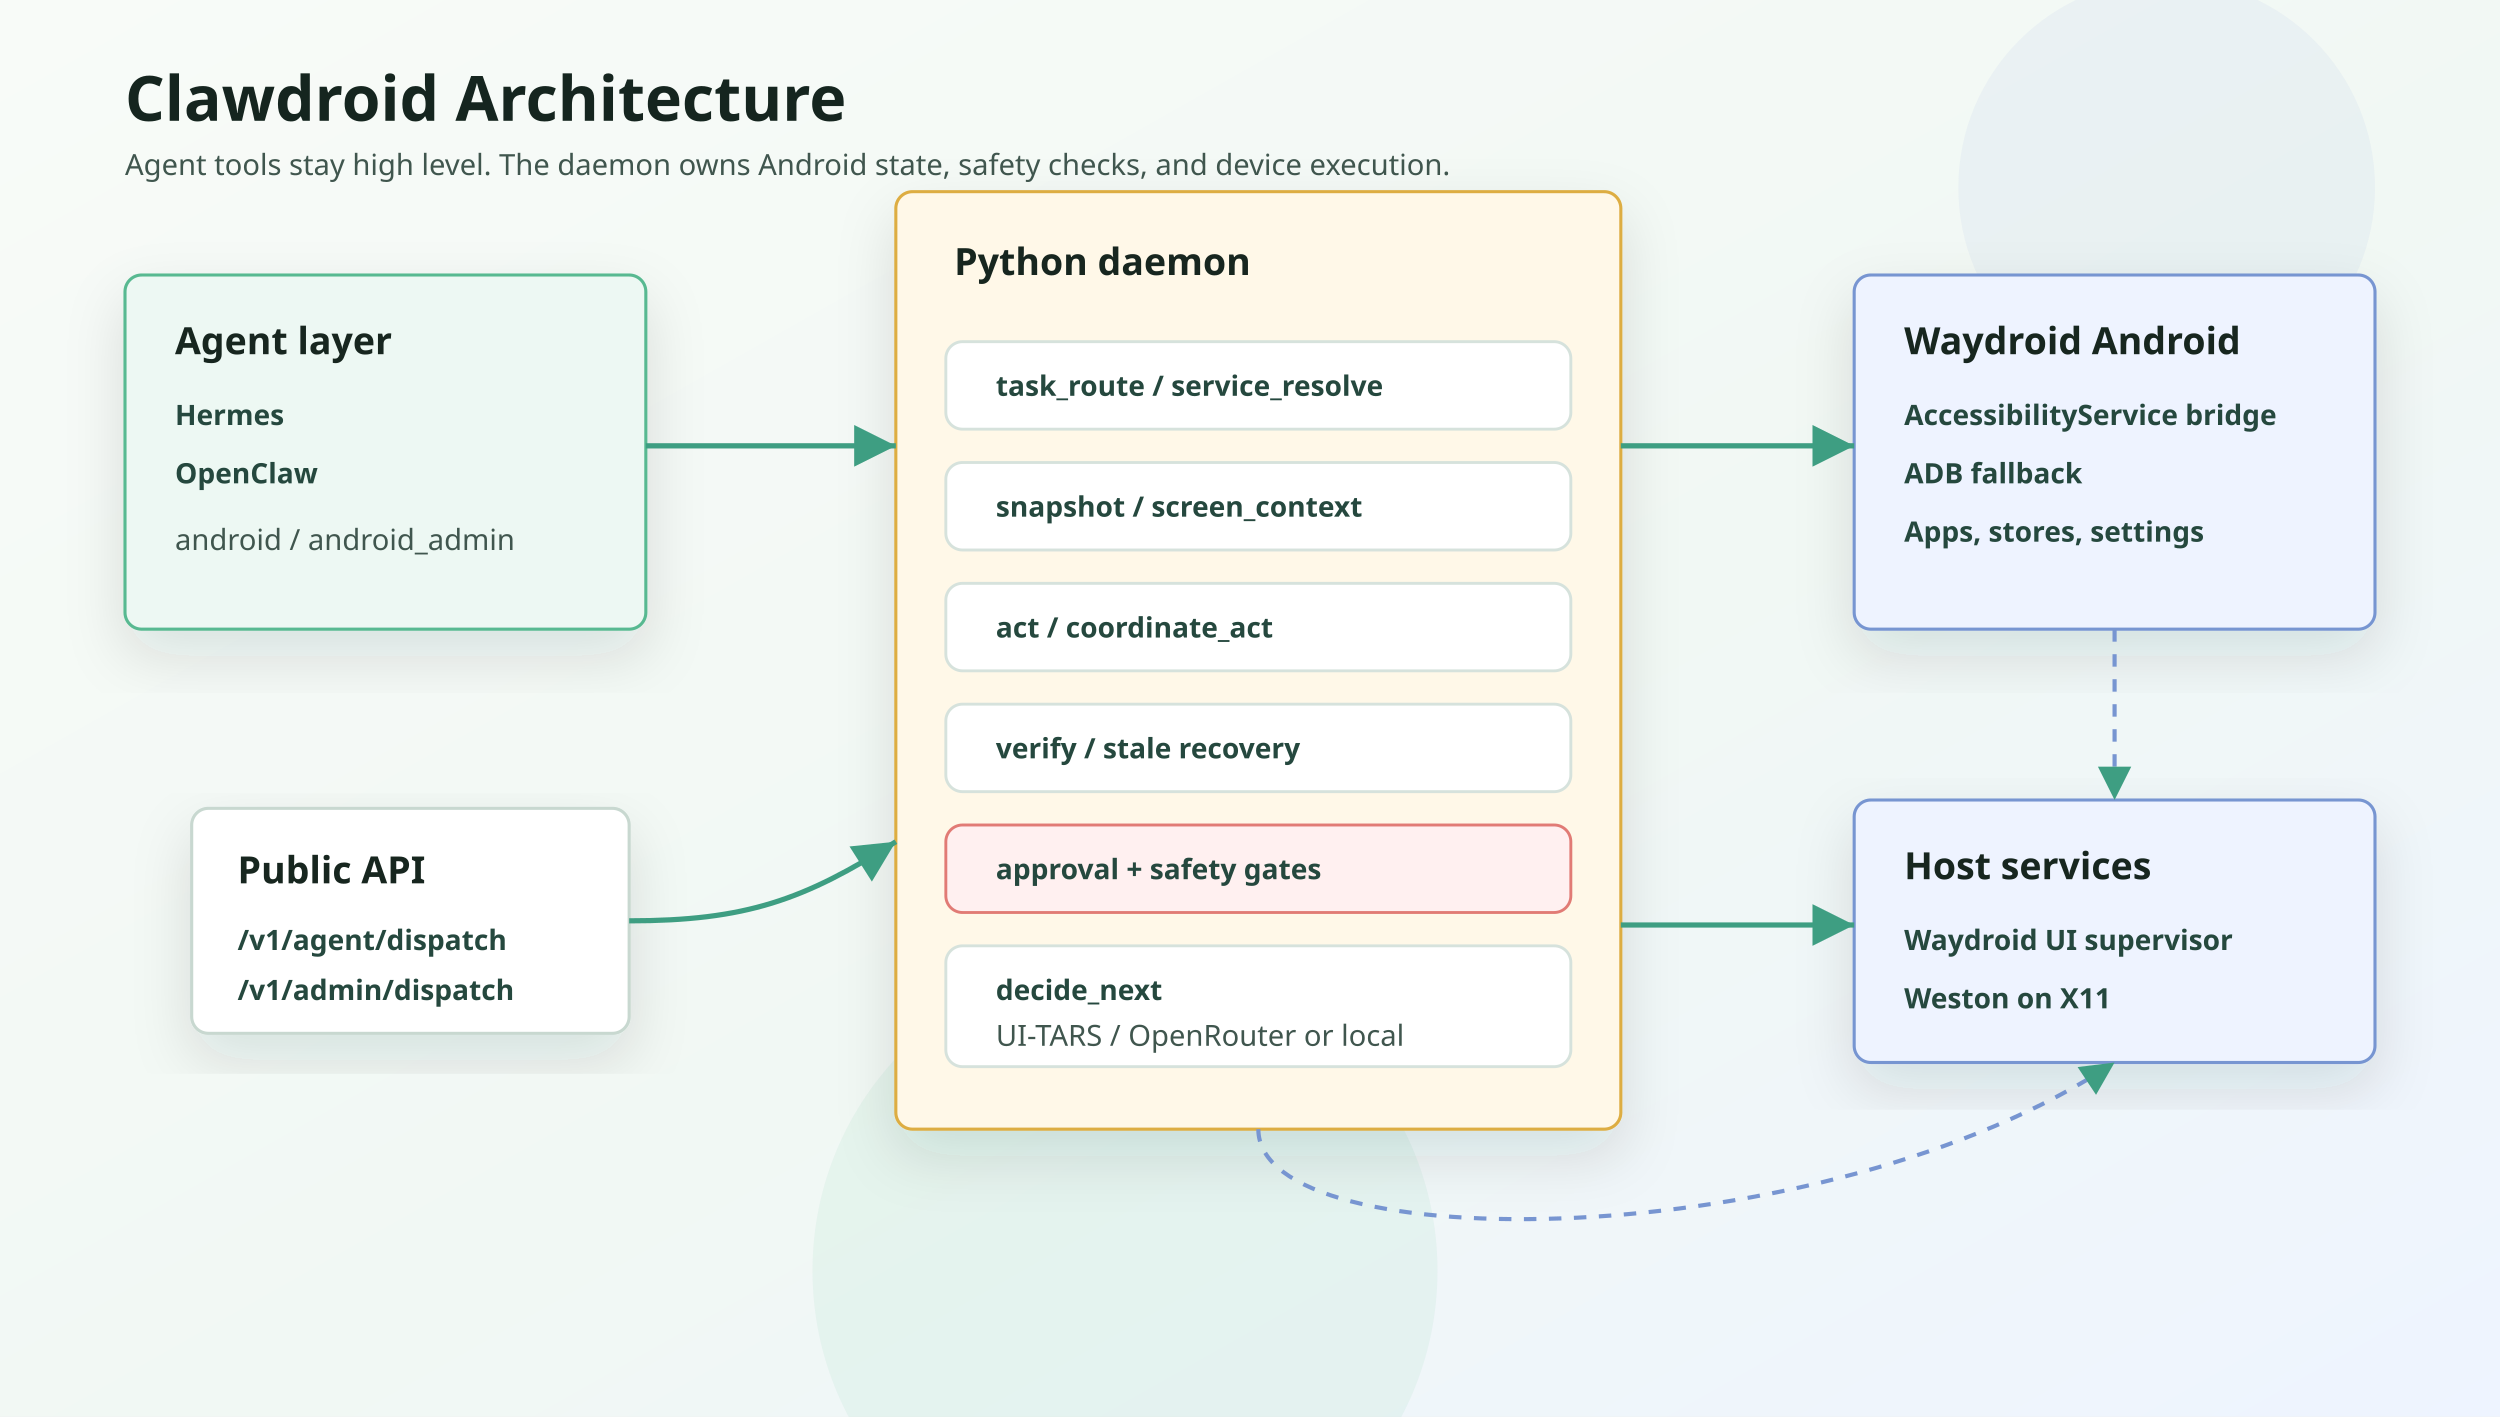
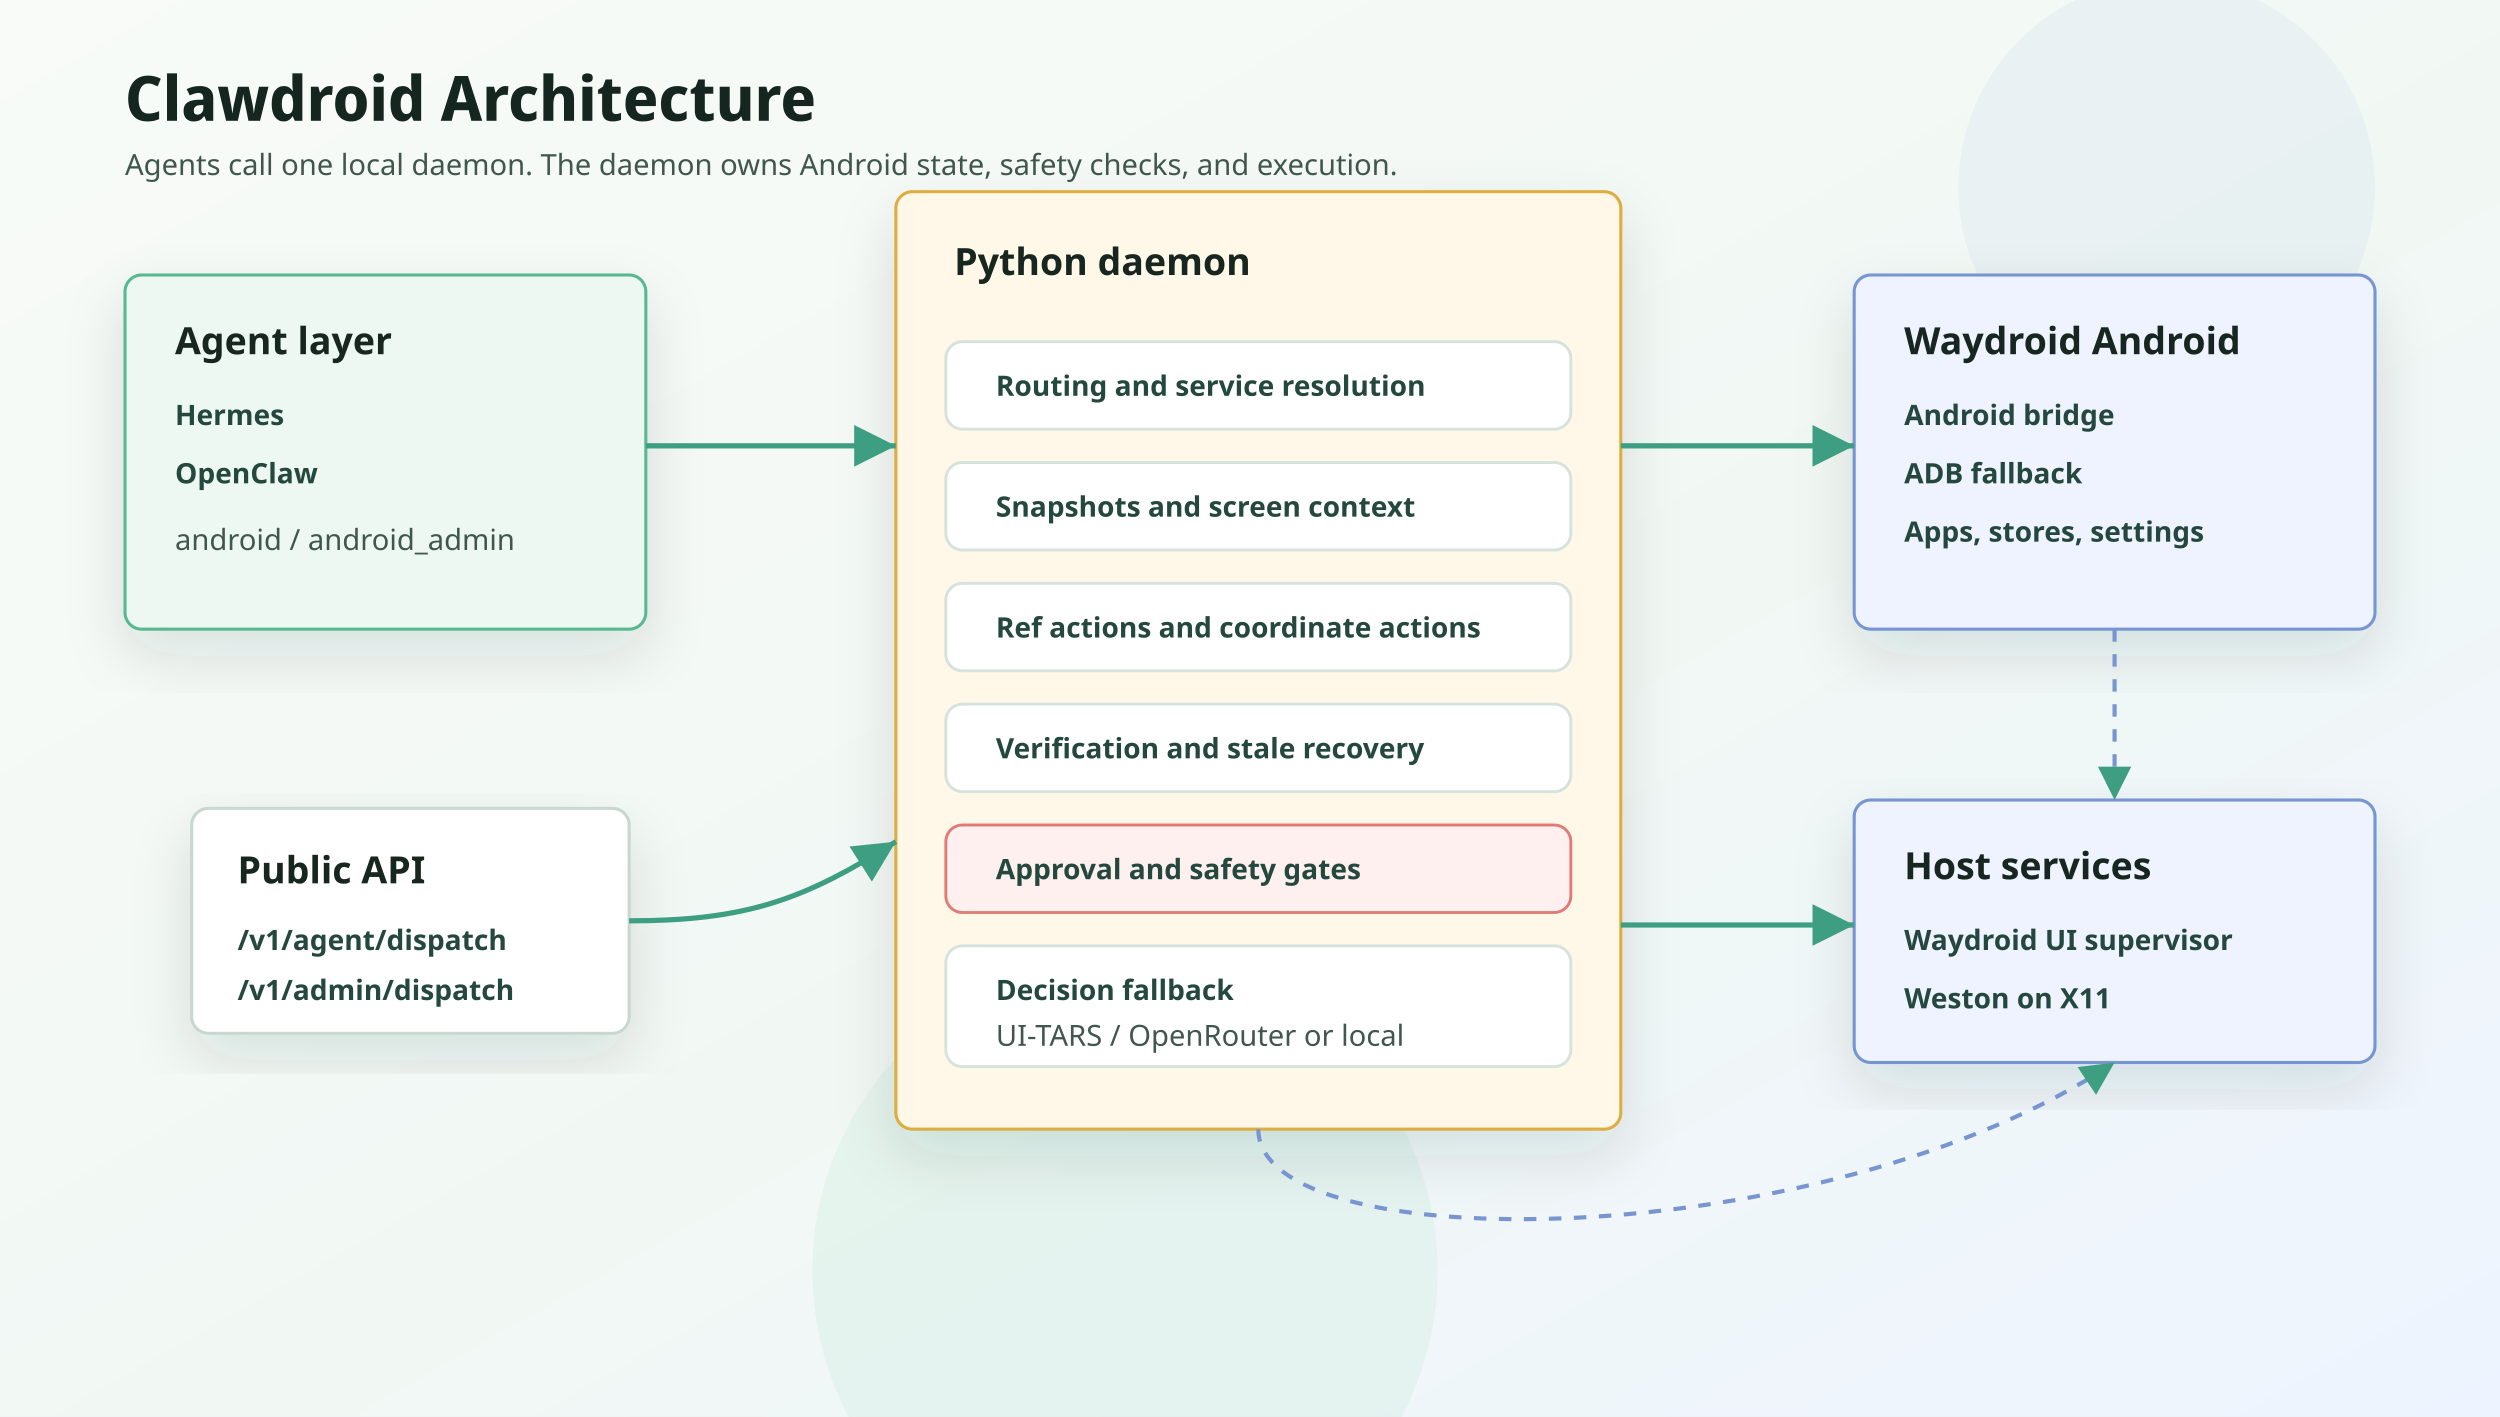
<svg xmlns="http://www.w3.org/2000/svg" width="1200" height="680" viewBox="0 0 1200 680" role="img" aria-labelledby="title desc" text-rendering="geometricPrecision">
  <defs>
    <linearGradient id="bg" x1="0" y1="0" x2="1" y2="1">
      <stop offset="0" stop-color="#f8fbf8" />
      <stop offset="0.55" stop-color="#f1f8f4" />
      <stop offset="1" stop-color="#eef4ff" />
    </linearGradient>
    <filter id="cardShadow" x="-18%" y="-18%" width="136%" height="136%">
      <feDropShadow dx="0" dy="12" stdDeviation="14" flood-color="#14332a" flood-opacity="0.12" />
    </filter>
    <marker id="arrow" markerWidth="12" markerHeight="12" refX="10" refY="6" orient="auto">
      <path d="M2 2 L10 6 L2 10 Z" fill="#3e9e82" />
    </marker>
    <style>
-       .title{font:800 30px 'Noto Sans',Segoe UI,Arial,sans-serif;fill:#15251f}
+       .title{font:800 30px 'Noto Sans Display','Noto Sans',Segoe UI,Arial,sans-serif;fill:#15251f}
      .h{font:700 18px 'Noto Sans',Segoe UI,Arial,sans-serif;fill:#17261f}
      .t{font:500 14px 'Noto Sans',Segoe UI,Arial,sans-serif;fill:#40564e}
      .m{font:600 13.5px 'Noto Sans',Segoe UI,Arial,sans-serif;fill:#25483e}
      .box{fill:#ffffff;stroke:#c8d8d0;stroke-width:1.5;filter:url(#cardShadow)}
      .module{fill:#ffffff;stroke:#d6e2dc;stroke-width:1.4}
      .agent{fill:#edf8f3;stroke:#59b991}
      .daemon{fill:#fff8e8;stroke:#ddad43}
      .android{fill:#eef3ff;stroke:#7795d1}
      .gate{fill:#fff0f0;stroke:#e17b75}
      .line{fill:none;stroke:#3e9e82;stroke-width:2.5;marker-end:url(#arrow)}
      .dash{fill:none;stroke:#7795d1;stroke-width:2;stroke-dasharray:6 6;marker-end:url(#arrow)}
    </style>
  </defs>
  <rect width="1200" height="680" fill="url(#bg)" />
  <circle cx="1040" cy="90" r="100" fill="#7b99d5" opacity="0.08" />
  <circle cx="540" cy="610" r="150" fill="#55b991" opacity="0.08" />
  <text class="title" x="60" y="58">Clawdroid Architecture</text>
-   <text class="t" x="60" y="84">Agent tools stay high level. The daemon owns Android state, safety checks, and device execution.</text>
+   <text class="t" x="60" y="84">Agents call one local daemon. The daemon owns Android state, safety checks, and execution.</text>
  <g transform="translate(60 132)">
    <rect class="box agent" width="250" height="170" rx="8" />
    <text class="h" x="24" y="38">Agent layer</text>
    <text class="m" x="24" y="72">Hermes</text>
    <text class="m" x="24" y="100">OpenClaw</text>
    <text class="t" x="24" y="132">android / android_admin</text>
  </g>
  <g transform="translate(430 92)">
    <rect class="box daemon" width="348" height="450" rx="8" />
    <text class="h" x="28" y="40">Python daemon</text>
    <rect class="module" x="24" y="72" width="300" height="42" rx="8" />
-     <text class="m" x="48" y="98">task_route / service_resolve</text>
+     <text class="m" x="48" y="98">Routing and service resolution</text>
    <rect class="module" x="24" y="130" width="300" height="42" rx="8" />
-     <text class="m" x="48" y="156">snapshot / screen_context</text>
+     <text class="m" x="48" y="156">Snapshots and screen context</text>
    <rect class="module" x="24" y="188" width="300" height="42" rx="8" />
-     <text class="m" x="48" y="214">act / coordinate_act</text>
+     <text class="m" x="48" y="214">Ref actions and coordinate actions</text>
    <rect class="module" x="24" y="246" width="300" height="42" rx="8" />
-     <text class="m" x="48" y="272">verify / stale recovery</text>
+     <text class="m" x="48" y="272">Verification and stale recovery</text>
    <rect class="module gate" x="24" y="304" width="300" height="42" rx="8" />
-     <text class="m" x="48" y="330">approval + safety gates</text>
+     <text class="m" x="48" y="330">Approval and safety gates</text>
    <rect class="module" x="24" y="362" width="300" height="58" rx="8" />
-     <text class="m" x="48" y="388">decide_next</text>
+     <text class="m" x="48" y="388">Decision fallback</text>
    <text class="t" x="48" y="410">UI-TARS / OpenRouter or local</text>
  </g>
  <g transform="translate(890 132)">
    <rect class="box android" width="250" height="170" rx="8" />
    <text class="h" x="24" y="38">Waydroid Android</text>
-     <text class="m" x="24" y="72">AccessibilityService bridge</text>
+     <text class="m" x="24" y="72">Android bridge</text>
    <text class="m" x="24" y="100">ADB fallback</text>
    <text class="m" x="24" y="128">Apps, stores, settings</text>
  </g>
  <g transform="translate(890 384)">
    <rect class="box android" width="250" height="126" rx="8" />
    <text class="h" x="24" y="38">Host services</text>
    <text class="m" x="24" y="72">Waydroid UI supervisor</text>
    <text class="m" x="24" y="100">Weston on X11</text>
  </g>
  <path class="line" d="M310 214 C360 214 378 214 430 214" />
  <path class="line" d="M778 214 C824 214 846 214 890 214" />
  <path class="line" d="M778 444 C824 444 846 444 890 444" />
  <path class="dash" d="M1015 302 C1015 338 1015 348 1015 384" />
  <path class="dash" d="M604 542 C604 605 875 603 1015 510" />
  <g transform="translate(92 388)">
    <rect class="box" width="210" height="108" rx="8" />
    <text class="h" x="22" y="36">Public API</text>
    <text class="m" x="22" y="68">/v1/agent/dispatch</text>
    <text class="m" x="22" y="92">/v1/admin/dispatch</text>
  </g>
  <path class="line" d="M302 442 C358 442 386 432 430 404" />
</svg>
